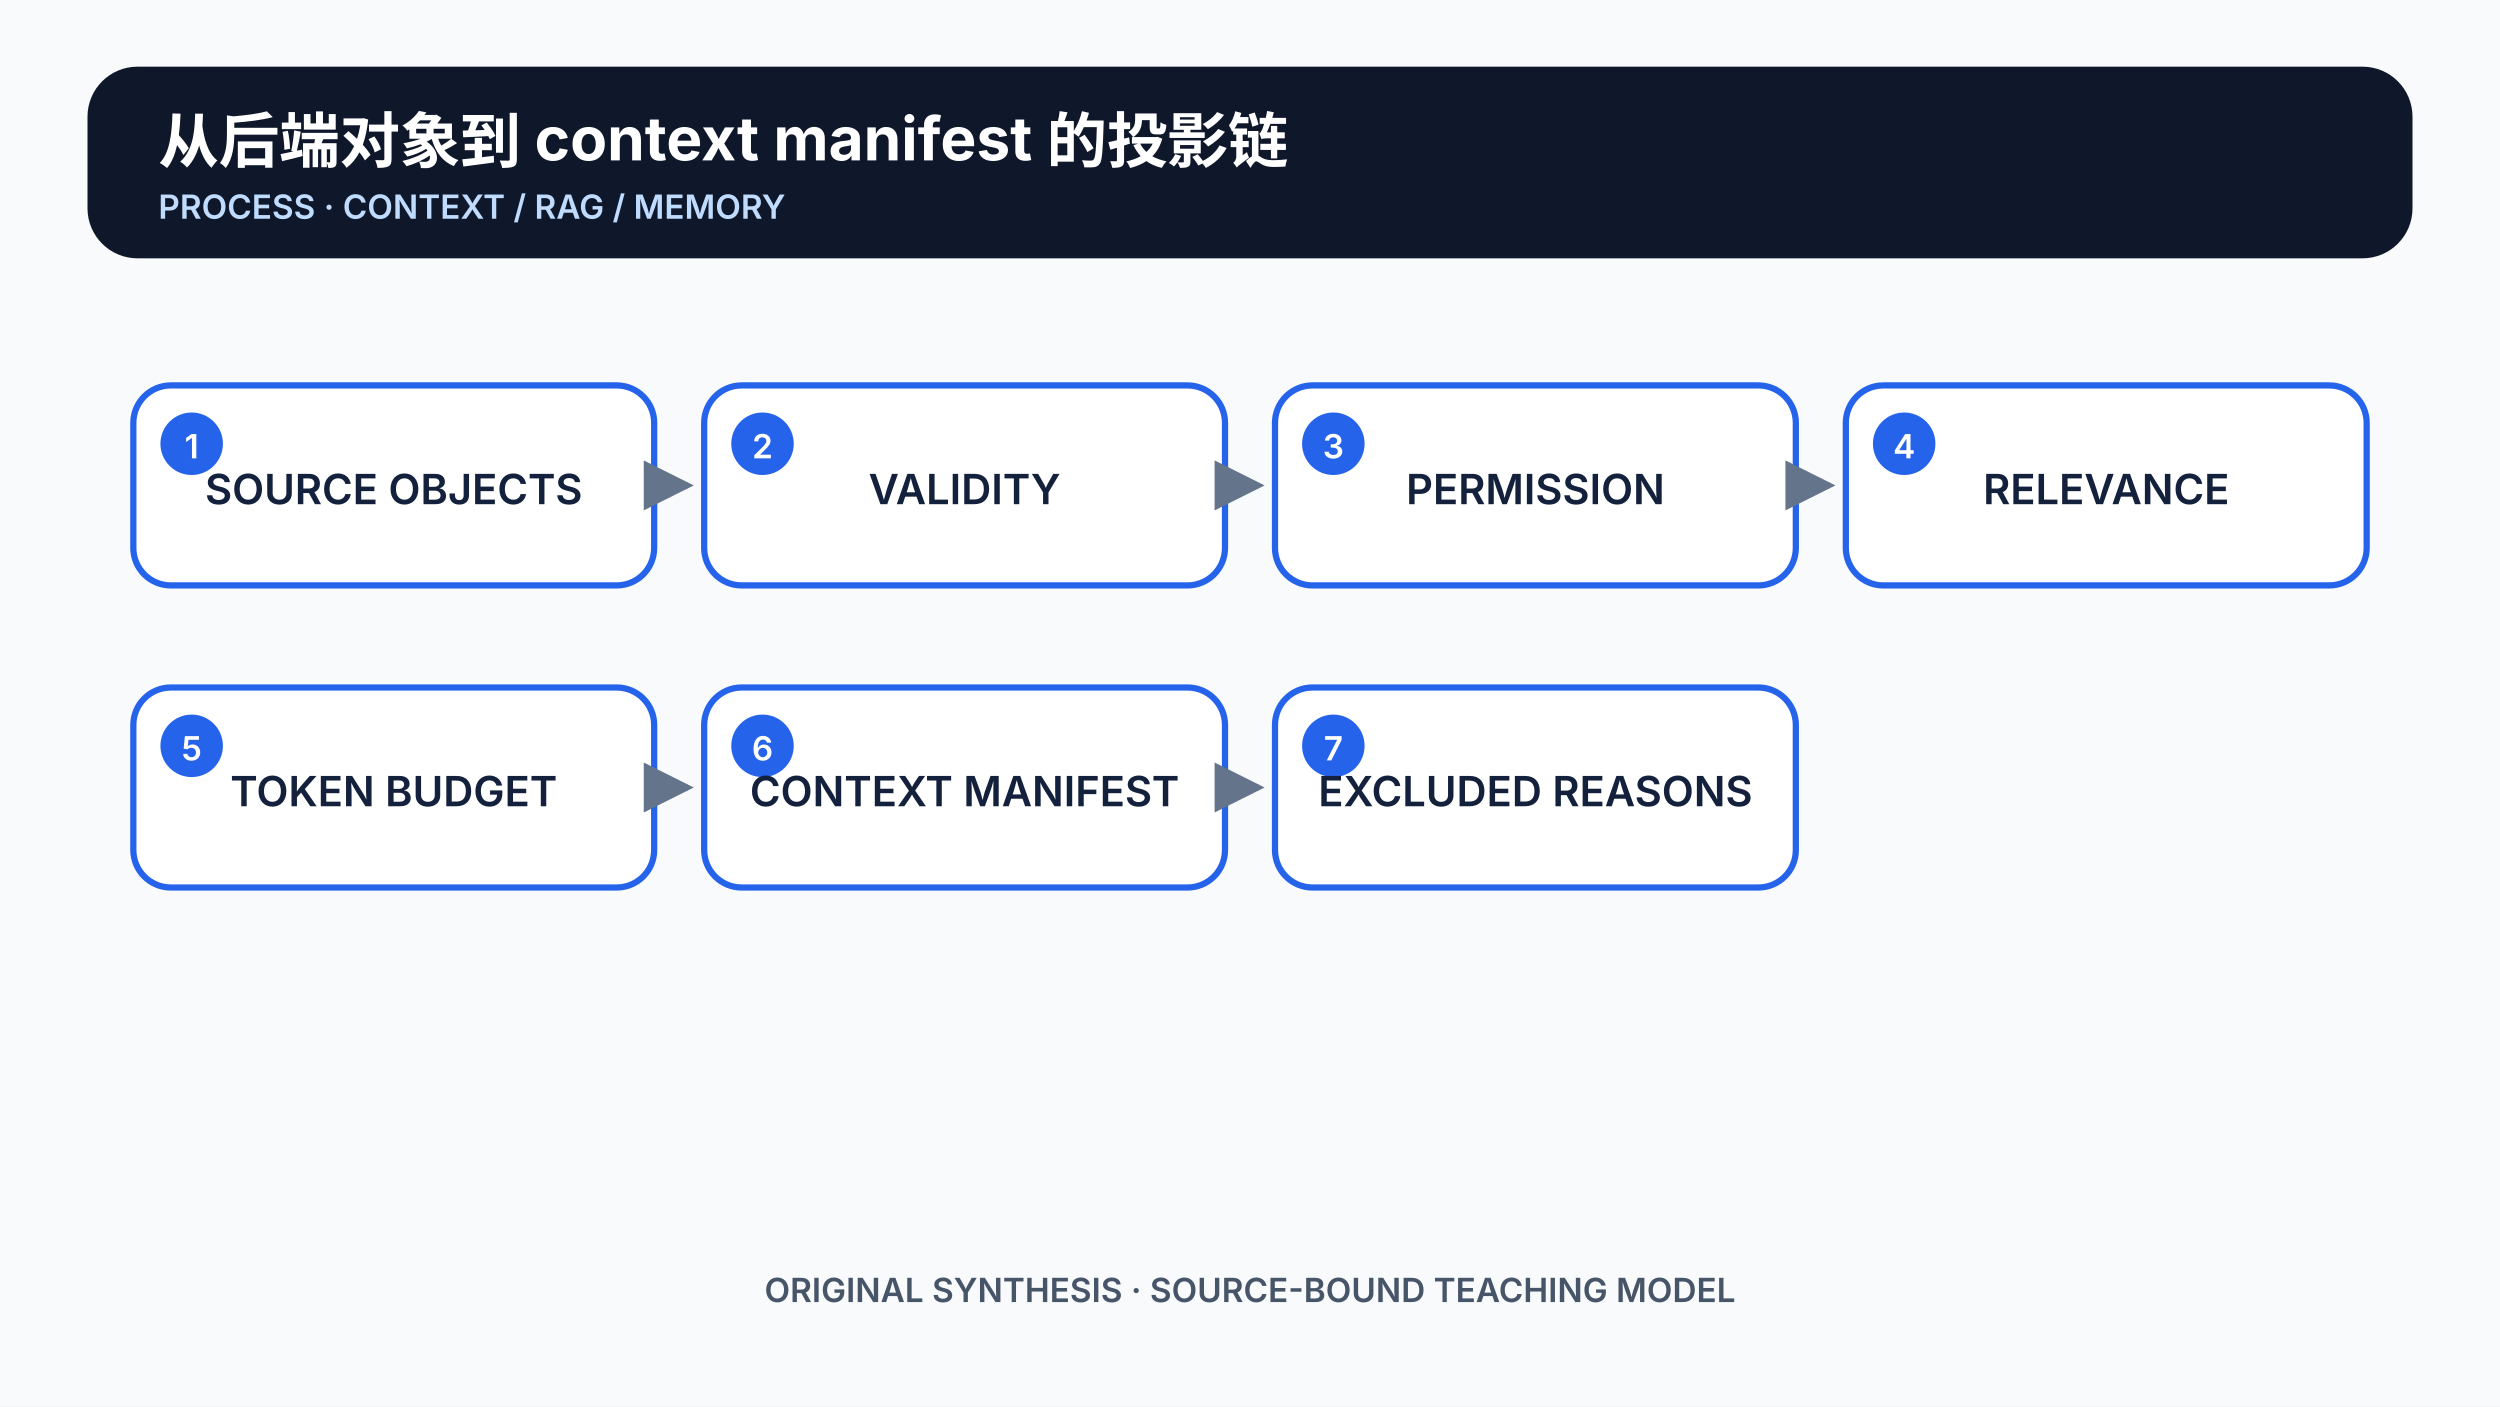
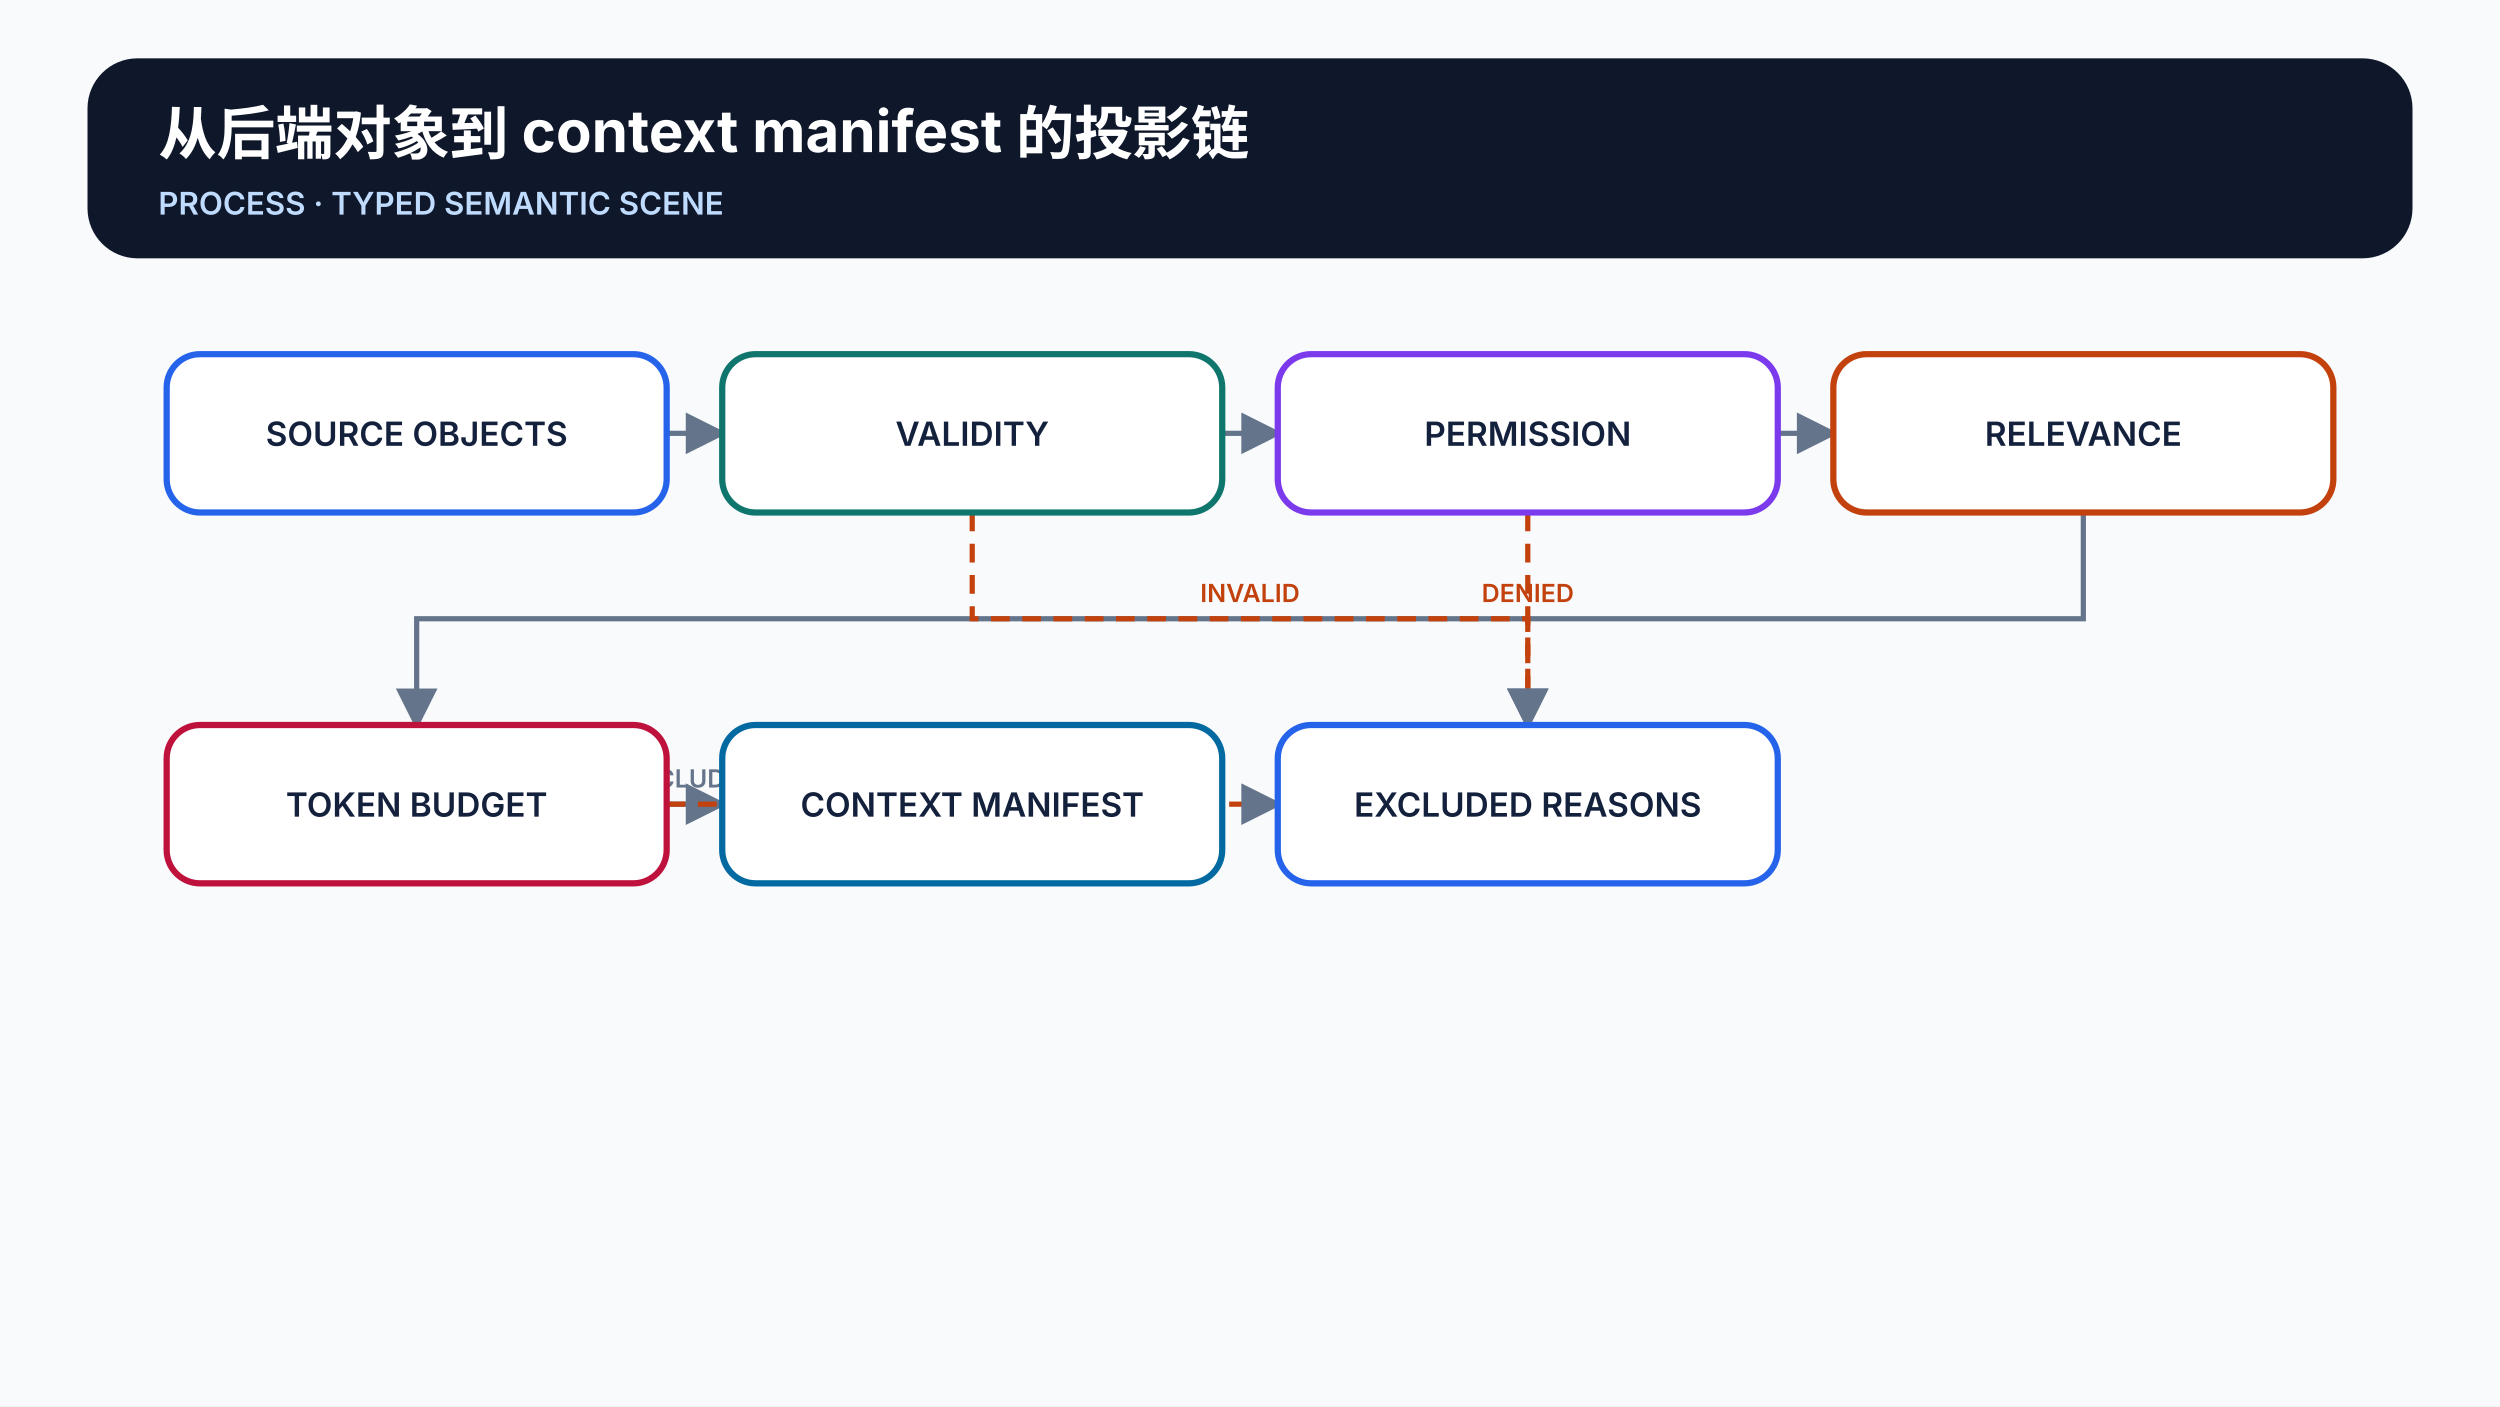
<svg xmlns="http://www.w3.org/2000/svg" width="1200" height="675" viewBox="0 0 1200 675" role="img" aria-labelledby="visual-context-01-projection-lifecycle-title visual-context-01-projection-lifecycle-desc">
  <defs>
-     <marker id="arrow" markerWidth="8" markerHeight="8" refX="7" refY="4" orient="auto">
+     <marker id="visual-context-01-projection-lifecycle-arrow" markerWidth="8" markerHeight="8" refX="7" refY="4" orient="auto">
      <path d="M0 0 L8 4 L0 8 Z" fill="#64748b" />
    </marker>
  </defs>
  <rect x="0" y="0" width="1200" height="675" fill="#f8fafc" />
-   <rect x="42" y="32" width="1116" height="92" rx="24" fill="#0f172a" />
-   <text x="76" y="78" font-family="Inter, Arial, sans-serif" font-size="29" font-weight="700" fill="#ffffff">从后端对象到 context manifest 的投影链</text>
-   <text x="76" y="105" font-family="Inter, Arial, sans-serif" font-size="16" font-weight="600" fill="#bfdbfe">PROCESS · CONTEXT / RAG / MEMORY</text>
-   <rect x="64" y="185" width="250" height="96" rx="18" fill="#ffffff" stroke="#2563eb" stroke-width="3" />
-   <circle cx="92" cy="213" r="15" fill="#2563eb" />
-   <text x="92" y="220" font-family="Inter, Arial, sans-serif" font-size="16" font-weight="600" fill="#ffffff" text-anchor="middle">1</text>
-   <text x="189" y="242" font-family="Inter, Arial, sans-serif" font-size="20" font-weight="600" fill="#14213d" text-anchor="middle">SOURCE OBJECTS</text>
-   <rect x="338" y="185" width="250" height="96" rx="18" fill="#ffffff" stroke="#2563eb" stroke-width="3" />
-   <circle cx="366" cy="213" r="15" fill="#2563eb" />
-   <text x="366" y="220" font-family="Inter, Arial, sans-serif" font-size="16" font-weight="600" fill="#ffffff" text-anchor="middle">2</text>
-   <text x="463" y="242" font-family="Inter, Arial, sans-serif" font-size="20" font-weight="600" fill="#14213d" text-anchor="middle">VALIDITY</text>
-   <line x1="321" y1="233" x2="330" y2="233" stroke="#64748b" stroke-width="3" marker-end="url(#arrow)" />
-   <rect x="612" y="185" width="250" height="96" rx="18" fill="#ffffff" stroke="#2563eb" stroke-width="3" />
-   <circle cx="640" cy="213" r="15" fill="#2563eb" />
-   <text x="640" y="220" font-family="Inter, Arial, sans-serif" font-size="16" font-weight="600" fill="#ffffff" text-anchor="middle">3</text>
-   <text x="737" y="242" font-family="Inter, Arial, sans-serif" font-size="20" font-weight="600" fill="#14213d" text-anchor="middle">PERMISSION</text>
-   <line x1="595" y1="233" x2="604" y2="233" stroke="#64748b" stroke-width="3" marker-end="url(#arrow)" />
-   <rect x="886" y="185" width="250" height="96" rx="18" fill="#ffffff" stroke="#2563eb" stroke-width="3" />
-   <circle cx="914" cy="213" r="15" fill="#2563eb" />
-   <text x="914" y="220" font-family="Inter, Arial, sans-serif" font-size="16" font-weight="600" fill="#ffffff" text-anchor="middle">4</text>
-   <text x="1011" y="242" font-family="Inter, Arial, sans-serif" font-size="20" font-weight="600" fill="#14213d" text-anchor="middle">RELEVANCE</text>
-   <line x1="869" y1="233" x2="878" y2="233" stroke="#64748b" stroke-width="3" marker-end="url(#arrow)" />
-   <rect x="64" y="330" width="250" height="96" rx="18" fill="#ffffff" stroke="#2563eb" stroke-width="3" />
-   <circle cx="92" cy="358" r="15" fill="#2563eb" />
-   <text x="92" y="365" font-family="Inter, Arial, sans-serif" font-size="16" font-weight="600" fill="#ffffff" text-anchor="middle">5</text>
-   <text x="189" y="387" font-family="Inter, Arial, sans-serif" font-size="20" font-weight="600" fill="#14213d" text-anchor="middle">TOKEN BUDGET</text>
-   <rect x="338" y="330" width="250" height="96" rx="18" fill="#ffffff" stroke="#2563eb" stroke-width="3" />
-   <circle cx="366" cy="358" r="15" fill="#2563eb" />
-   <text x="366" y="365" font-family="Inter, Arial, sans-serif" font-size="16" font-weight="600" fill="#ffffff" text-anchor="middle">6</text>
-   <text x="463" y="387" font-family="Inter, Arial, sans-serif" font-size="20" font-weight="600" fill="#14213d" text-anchor="middle">CONTEXT MANIFEST</text>
-   <line x1="321" y1="378" x2="330" y2="378" stroke="#64748b" stroke-width="3" marker-end="url(#arrow)" />
-   <rect x="612" y="330" width="250" height="96" rx="18" fill="#ffffff" stroke="#2563eb" stroke-width="3" />
-   <circle cx="640" cy="358" r="15" fill="#2563eb" />
-   <text x="640" y="365" font-family="Inter, Arial, sans-serif" font-size="16" font-weight="600" fill="#ffffff" text-anchor="middle">7</text>
-   <text x="737" y="387" font-family="Inter, Arial, sans-serif" font-size="20" font-weight="600" fill="#14213d" text-anchor="middle">EXCLUDED REASONS</text>
-   <line x1="595" y1="378" x2="604" y2="378" stroke="#64748b" stroke-width="3" marker-end="url(#arrow)" />
-   <text x="600" y="625" font-family="Inter, Arial, sans-serif" font-size="16" font-weight="600" fill="#475569" text-anchor="middle">ORIGINAL SYNTHESIS · SOURCE-BOUND TEACHING MODEL</text>
+   <rect x="42" y="28" width="1116" height="96" rx="24" fill="#0f172a" />
+   <text x="76" y="74" font-family="Inter, Arial, sans-serif" font-size="28" font-weight="700" fill="#ffffff" text-anchor="start">从后端对象到 context manifest 的投影链</text>
+   <text x="76" y="103" font-family="Inter, Arial, sans-serif" font-size="15" font-weight="600" fill="#bfdbfe" text-anchor="start">PROCESS · TYPED SEMANTIC SCENE</text>
+   <polyline id="visual-context-01-projection-lifecycle-edge-sources-validity" data-edge="sources-validity" data-from="sources" data-to="validity" points="320,208 346.667,208" fill="none" stroke="#64748b" stroke-width="2.5" marker-end="url(#visual-context-01-projection-lifecycle-arrow)" />
+   <polyline id="visual-context-01-projection-lifecycle-edge-validity-permission" data-edge="validity-permission" data-from="validity" data-to="permission" points="586.667,208 613.333,208" fill="none" stroke="#64748b" stroke-width="2.5" marker-end="url(#visual-context-01-projection-lifecycle-arrow)" />
+   <polyline id="visual-context-01-projection-lifecycle-edge-permission-relevance" data-edge="permission-relevance" data-from="permission" data-to="relevance" points="853.333,208 880,208" fill="none" stroke="#64748b" stroke-width="2.5" marker-end="url(#visual-context-01-projection-lifecycle-arrow)" />
+   <polyline id="visual-context-01-projection-lifecycle-edge-relevance-budget" data-edge="relevance-budget" data-from="relevance" data-to="budget" points="1000,246 1000,297 200,297 200,348" fill="none" stroke="#64748b" stroke-width="2.5" marker-end="url(#visual-context-01-projection-lifecycle-arrow)" />
+   <polyline id="visual-context-01-projection-lifecycle-edge-budget-manifest" data-edge="budget-manifest" data-from="budget" data-to="manifest" points="320,386 346.667,386" fill="none" stroke="#64748b" stroke-width="2.5" marker-end="url(#visual-context-01-projection-lifecycle-arrow)" />
+   <text x="333.333" y="378" font-family="Inter, Arial, sans-serif" font-size="12" font-weight="600" fill="#64748b" text-anchor="middle">INCLUDED</text>
+   <polyline id="visual-context-01-projection-lifecycle-edge-validity-excluded" data-edge="validity-excluded" data-from="validity" data-to="excluded" points="466.667,246 466.667,297 733.333,297 733.333,348" fill="none" stroke="#c2410c" stroke-width="2.5" stroke-dasharray="9 6" marker-end="url(#visual-context-01-projection-lifecycle-arrow)" />
+   <text x="600" y="289" font-family="Inter, Arial, sans-serif" font-size="12" font-weight="600" fill="#c2410c" text-anchor="middle">INVALID</text>
+   <polyline id="visual-context-01-projection-lifecycle-edge-permission-excluded" data-edge="permission-excluded" data-from="permission" data-to="excluded" points="733.333,246 733.333,297 733.333,297 733.333,348" fill="none" stroke="#c2410c" stroke-width="2.5" stroke-dasharray="9 6" marker-end="url(#visual-context-01-projection-lifecycle-arrow)" />
+   <text x="733.333" y="289" font-family="Inter, Arial, sans-serif" font-size="12" font-weight="600" fill="#c2410c" text-anchor="middle">DENIED</text>
+   <polyline id="visual-context-01-projection-lifecycle-edge-budget-excluded" data-edge="budget-excluded" data-from="budget" data-to="excluded" points="320,386 613.333,386" fill="none" stroke="#c2410c" stroke-width="2.5" stroke-dasharray="9 6" marker-end="url(#visual-context-01-projection-lifecycle-arrow)" />
+   <text x="466.667" y="378" font-family="Inter, Arial, sans-serif" font-size="12" font-weight="600" fill="#c2410c" text-anchor="middle">OVER BUDGET</text>
+   <g id="visual-context-01-projection-lifecycle-node-sources" data-node="sources">
+     <rect x="80" y="170" width="240" height="76" rx="16" fill="#ffffff" stroke="#2563eb" stroke-width="3" />
+     <text x="200" y="214" font-family="Inter, Arial, sans-serif" font-size="16" font-weight="600" fill="#14213d" text-anchor="middle">SOURCE OBJECTS</text>
+   </g>
+   <g id="visual-context-01-projection-lifecycle-node-validity" data-node="validity">
+     <rect x="346.667" y="170" width="240" height="76" rx="16" fill="#ffffff" stroke="#0f766e" stroke-width="3" />
+     <text x="466.667" y="214" font-family="Inter, Arial, sans-serif" font-size="16" font-weight="600" fill="#14213d" text-anchor="middle">VALIDITY</text>
+   </g>
+   <g id="visual-context-01-projection-lifecycle-node-permission" data-node="permission">
+     <rect x="613.333" y="170" width="240" height="76" rx="16" fill="#ffffff" stroke="#7c3aed" stroke-width="3" />
+     <text x="733.333" y="214" font-family="Inter, Arial, sans-serif" font-size="16" font-weight="600" fill="#14213d" text-anchor="middle">PERMISSION</text>
+   </g>
+   <g id="visual-context-01-projection-lifecycle-node-relevance" data-node="relevance">
+     <rect x="880" y="170" width="240" height="76" rx="16" fill="#ffffff" stroke="#c2410c" stroke-width="3" />
+     <text x="1000" y="214" font-family="Inter, Arial, sans-serif" font-size="16" font-weight="600" fill="#14213d" text-anchor="middle">RELEVANCE</text>
+   </g>
+   <g id="visual-context-01-projection-lifecycle-node-budget" data-node="budget">
+     <rect x="80" y="348" width="240" height="76" rx="16" fill="#ffffff" stroke="#be123c" stroke-width="3" />
+     <text x="200" y="392" font-family="Inter, Arial, sans-serif" font-size="16" font-weight="600" fill="#14213d" text-anchor="middle">TOKEN BUDGET</text>
+   </g>
+   <g id="visual-context-01-projection-lifecycle-node-manifest" data-node="manifest">
+     <rect x="346.667" y="348" width="240" height="76" rx="16" fill="#ffffff" stroke="#0369a1" stroke-width="3" />
+     <text x="466.667" y="392" font-family="Inter, Arial, sans-serif" font-size="16" font-weight="600" fill="#14213d" text-anchor="middle">CONTEXT MANIFEST</text>
+   </g>
+   <g id="visual-context-01-projection-lifecycle-node-excluded" data-node="excluded">
+     <rect x="613.333" y="348" width="240" height="76" rx="16" fill="#ffffff" stroke="#2563eb" stroke-width="3" />
+     <text x="733.333" y="392" font-family="Inter, Arial, sans-serif" font-size="16" font-weight="600" fill="#14213d" text-anchor="middle">EXCLUDED REASONS</text>
+   </g>
</svg>
